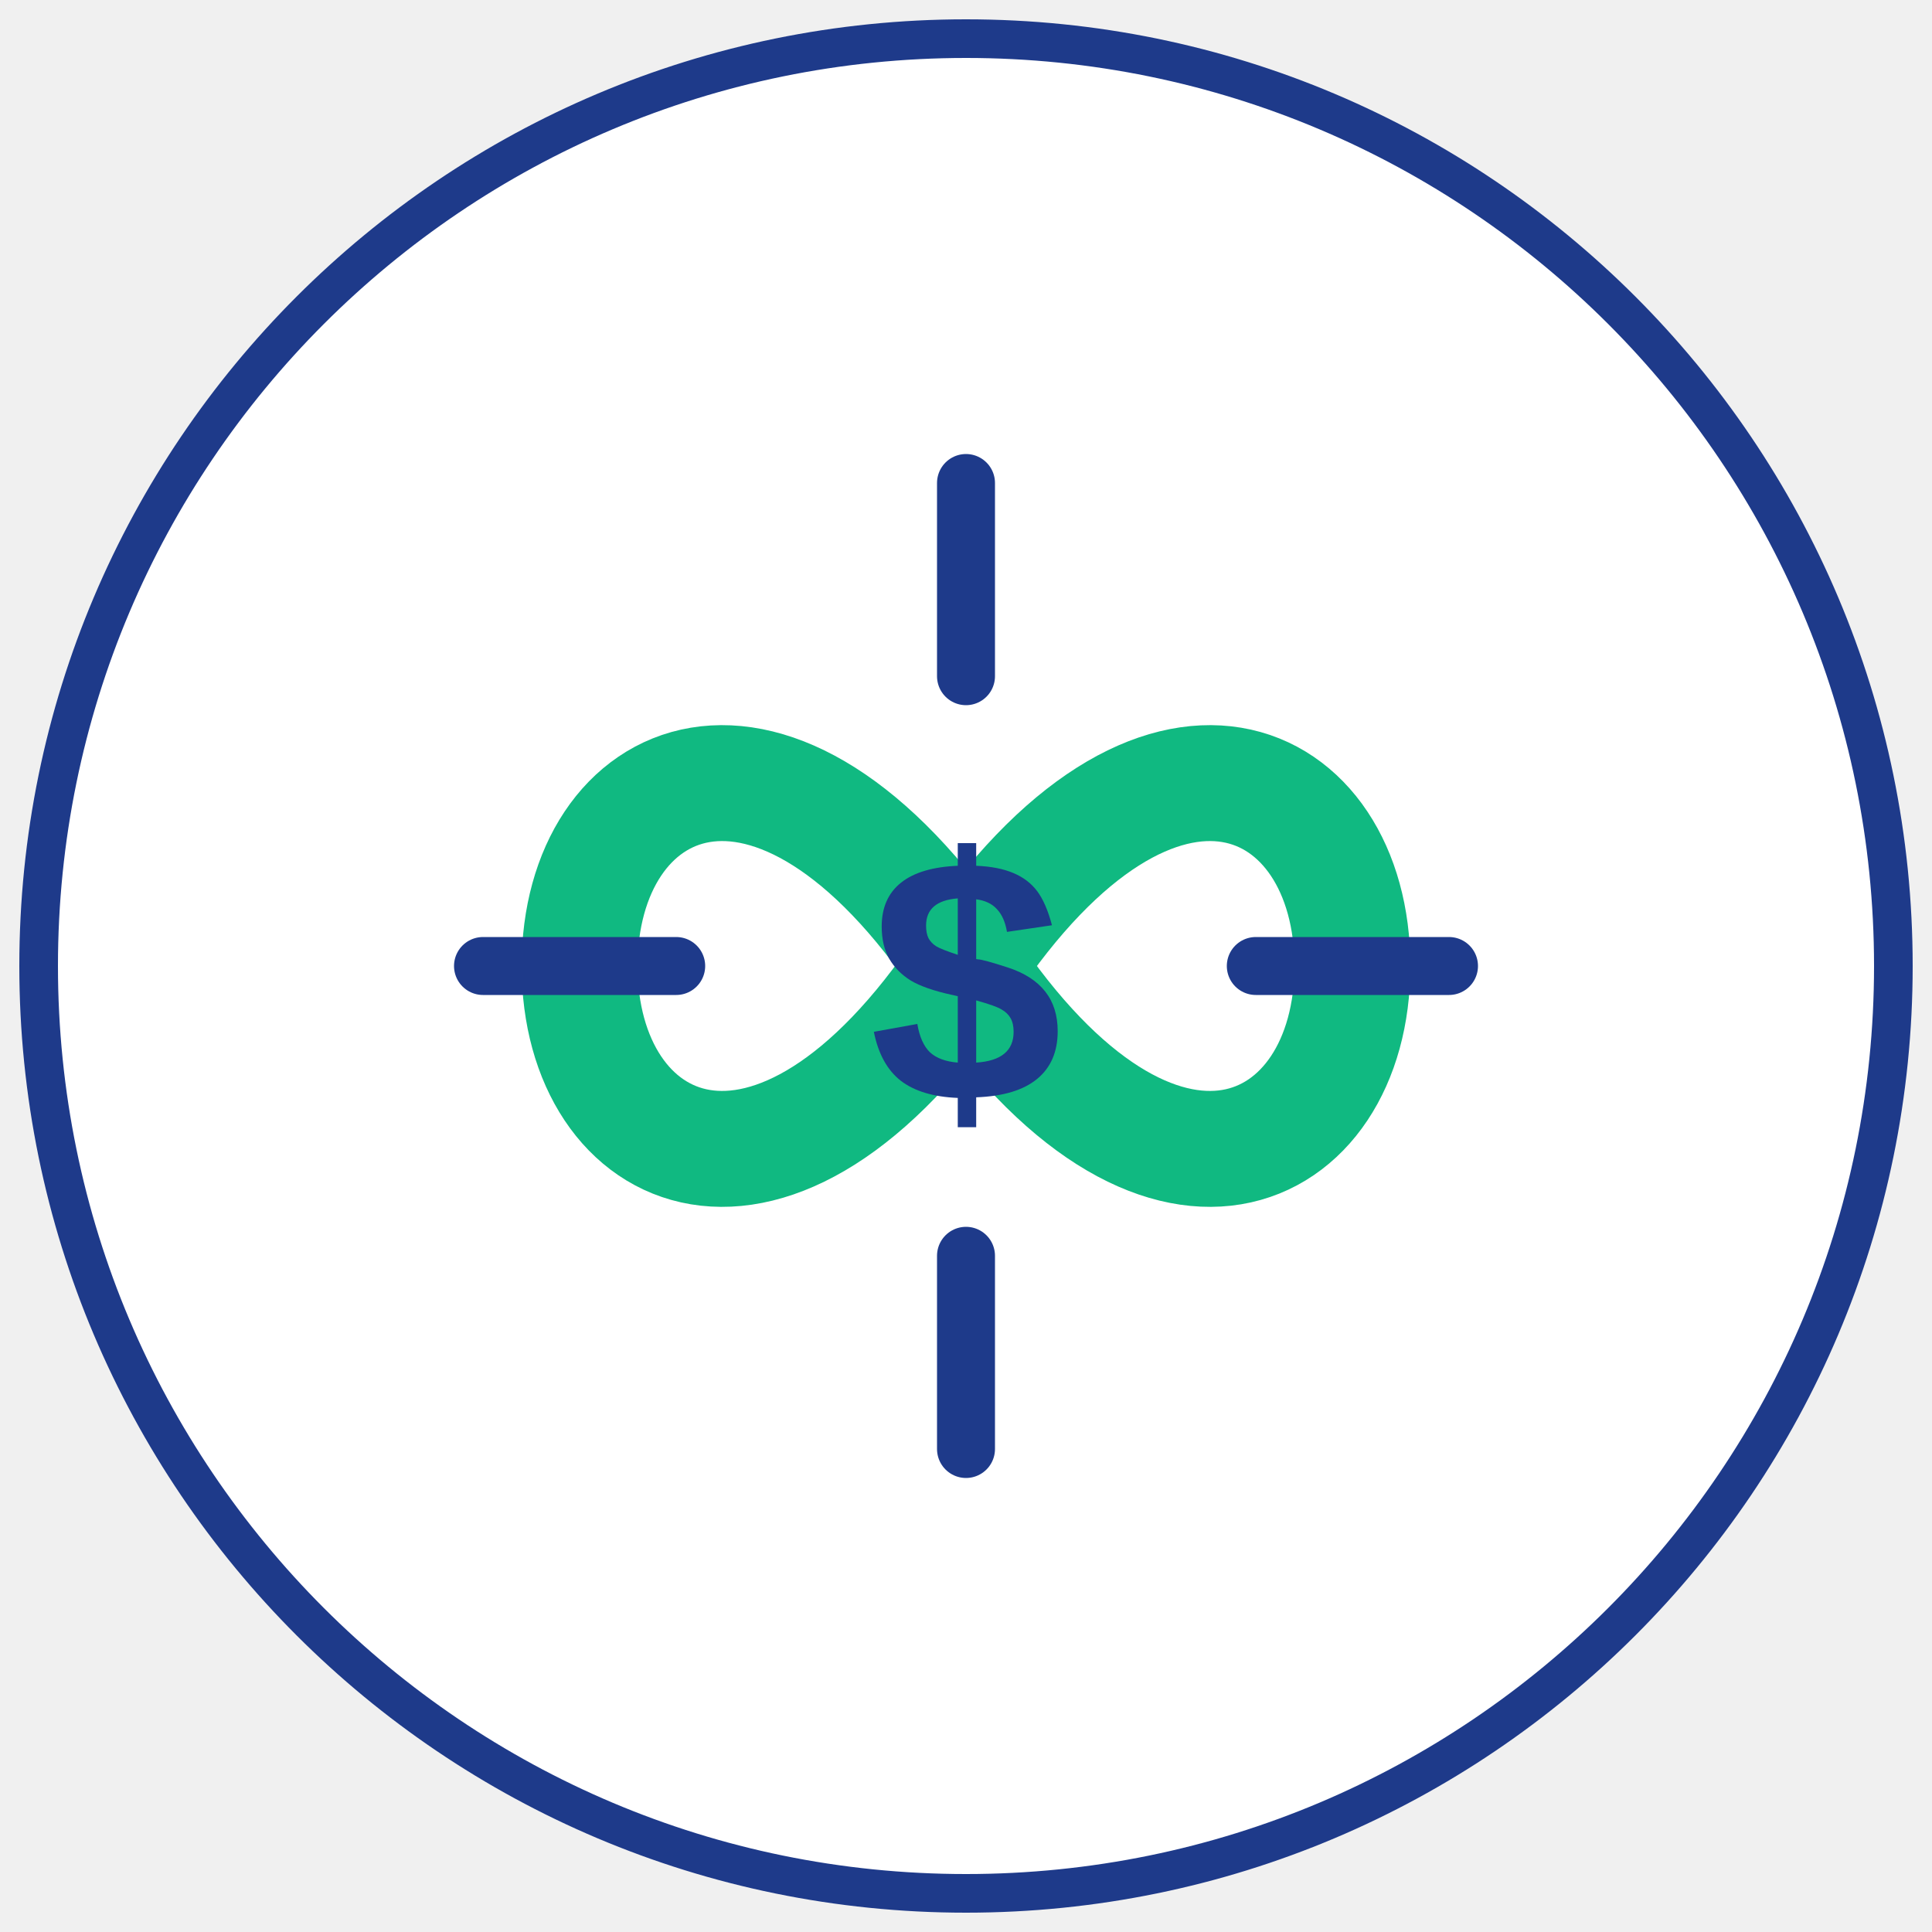
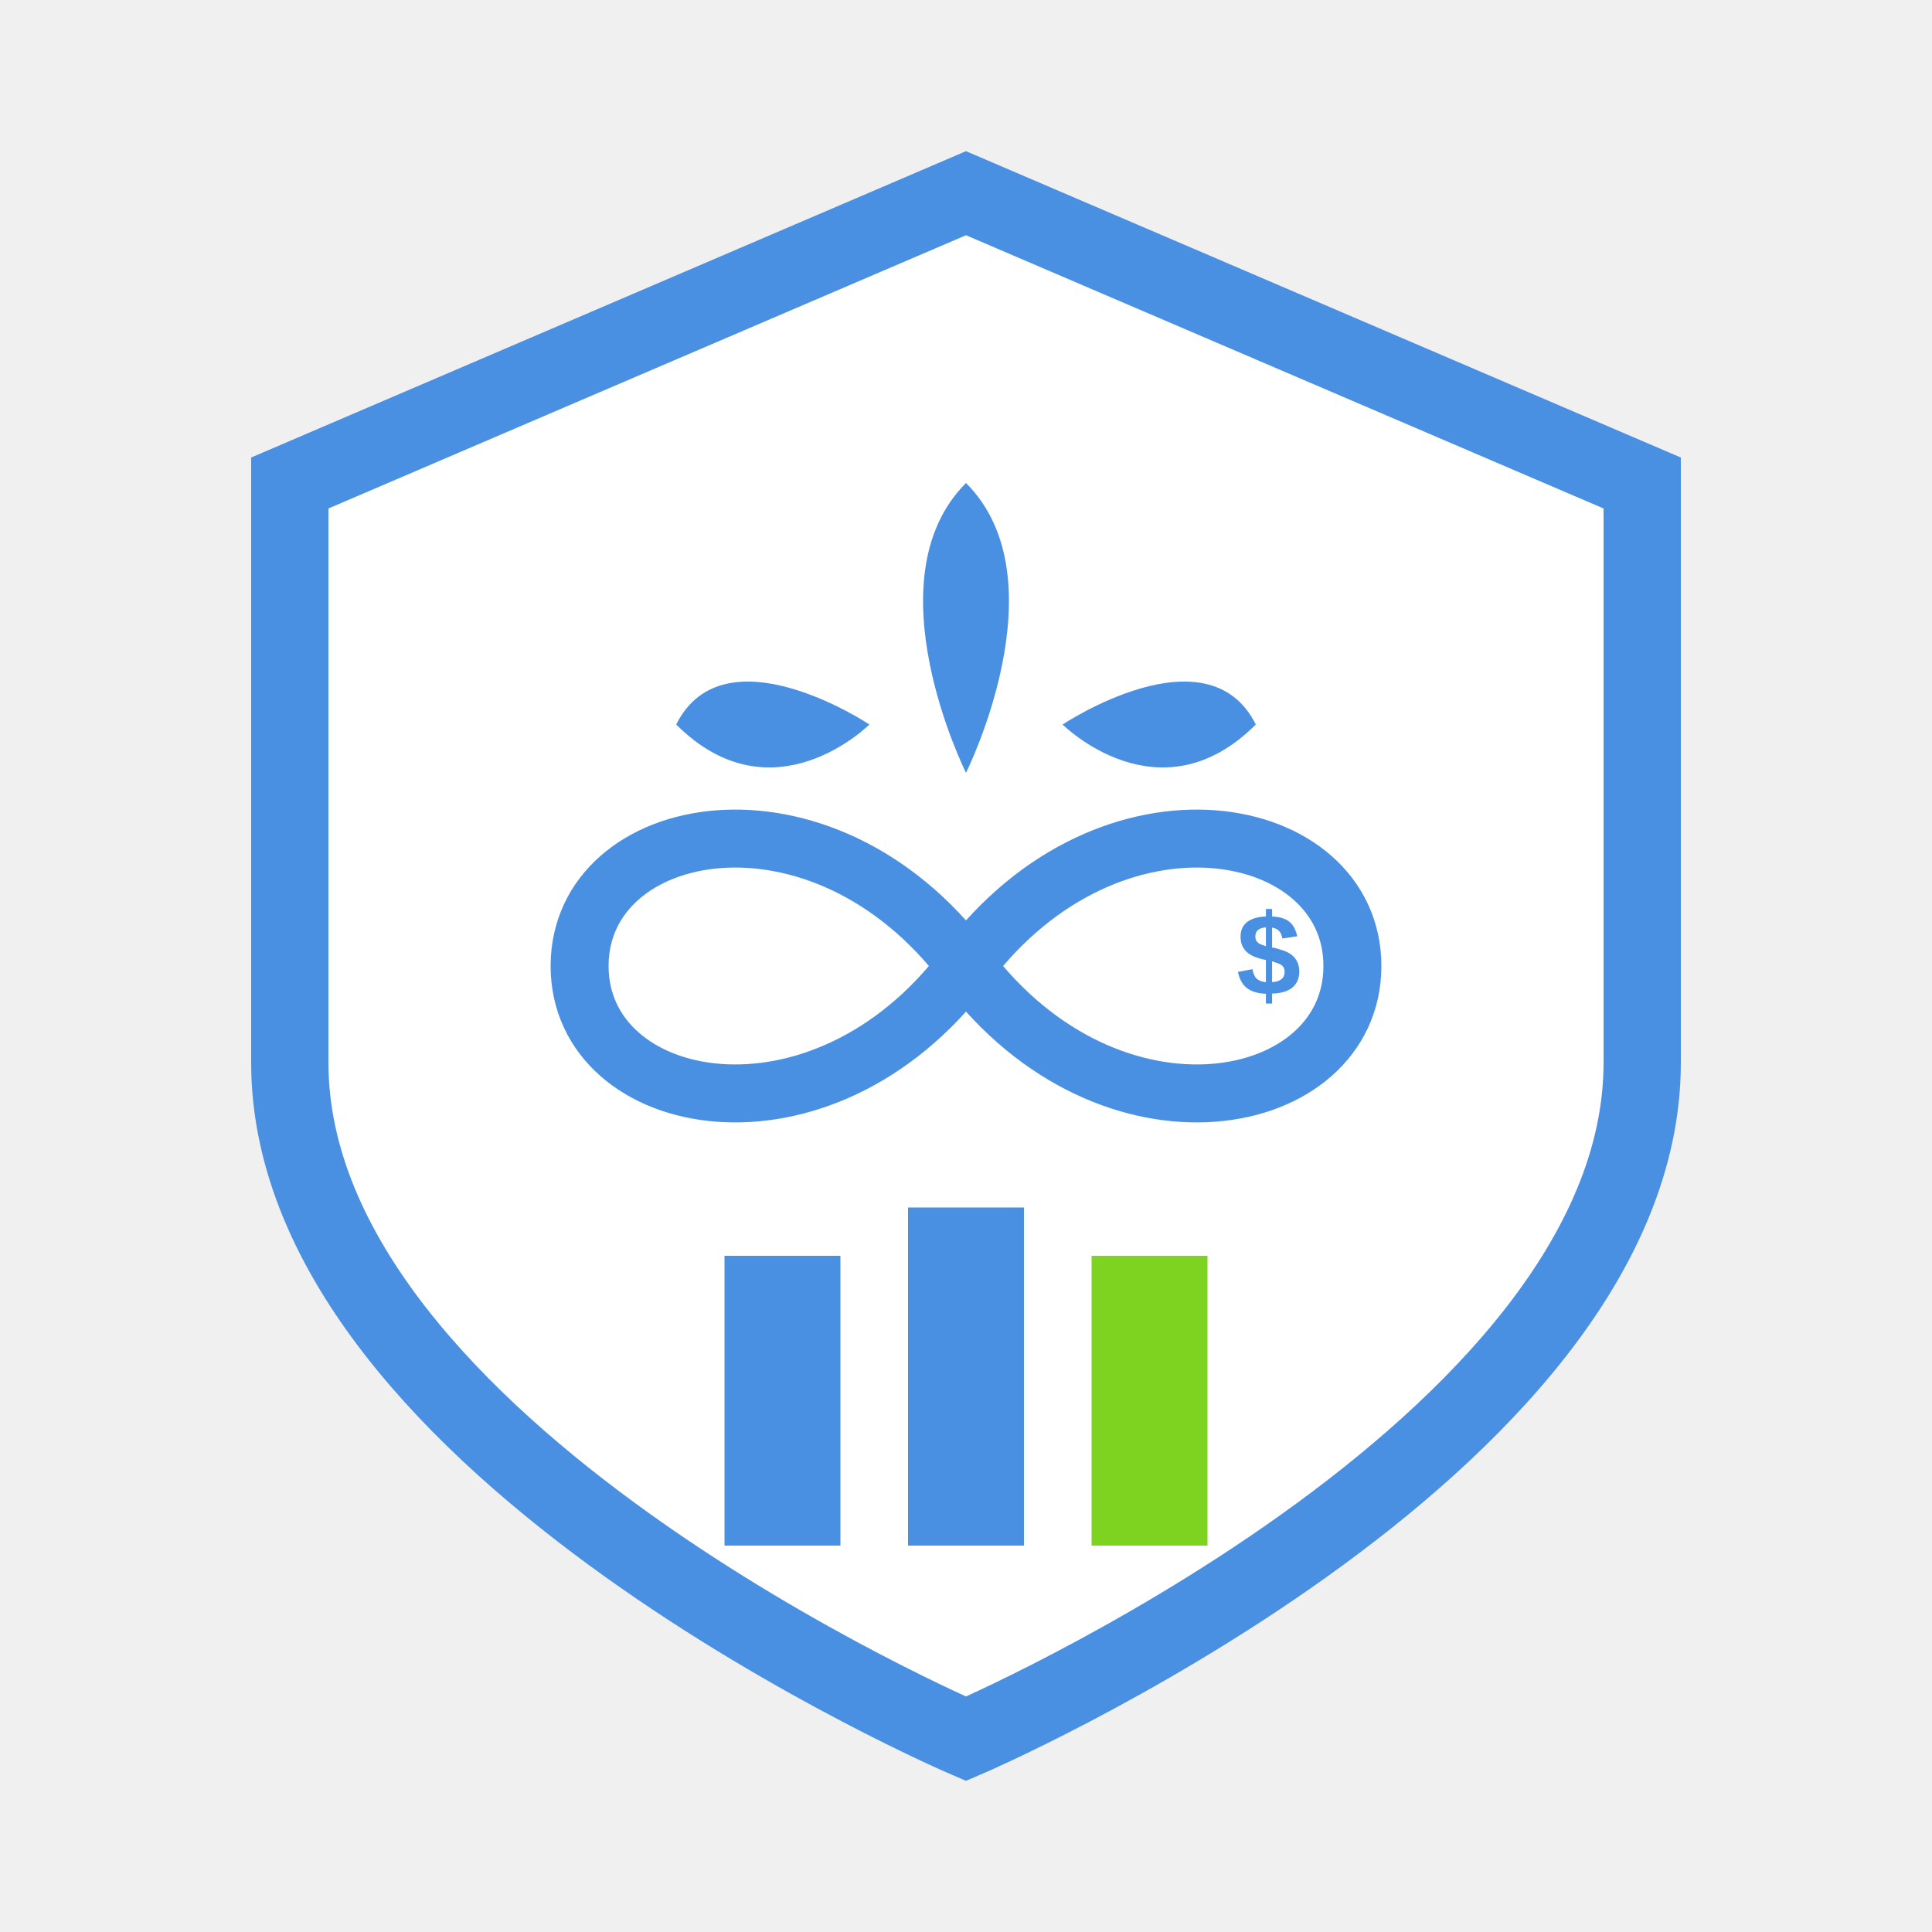
- <svg xmlns="http://www.w3.org/2000/svg" width="100" height="100" viewBox="0 0 100 100" fill="none">
-   <circle cx="50" cy="50" r="48" fill="white" stroke="#1e3a8a" stroke-width="2" />
-   <path d="M30 50C30 40 40 35 50 50C60 65 70 60 70 50C70 40 60 35 50 50C40 65 30 60 30 50Z" stroke="#10b981" stroke-width="6" stroke-linecap="round" />
-   <path d="M50 25V35M50 65V75M25 50H35M65 50H75" stroke="#1e3a8a" stroke-width="3" stroke-linecap="round" />
-   <text x="50" y="57" font-family="Arial" font-size="18" fill="#1e3a8a" text-anchor="middle" font-weight="bold">$</text>
+ <svg xmlns="http://www.w3.org/2000/svg" width="200" height="200" viewBox="0 0 200 200" fill="none">
+   <path d="M100 20L170 50V110C170 150 100 180 100 180C100 180 30 150 30 110V50L100 20Z" stroke="#4A90E2" stroke-width="8" fill="white" />
+   <path d="M60 100C60 85 85 80 100 100C115 120 140 115 140 100C140 85 115 80 100 100C85 120 60 115 60 100Z" stroke="#4A90E2" stroke-width="6" />
+   <path d="M100 80C100 80 110 60 100 50C90 60 100 80 100 80Z" fill="#4A90E2" />
+   <path d="M90 75C90 75 75 65 70 75C80 85 90 75 90 75Z" fill="#4A90E2" />
+   <path d="M110 75C110 75 125 65 130 75C120 85 110 75 110 75Z" fill="#4A90E2" />
+   <rect x="75" y="130" width="12" height="30" fill="#4A90E2" />
+   <rect x="94" y="125" width="12" height="35" fill="#4A90E2" />
+   <rect x="113" y="130" width="12" height="30" fill="#7ED321" />
+   <text x="128" y="103" font-family="Arial" font-size="12" fill="#4A90E2" font-weight="bold">$</text>
</svg>
